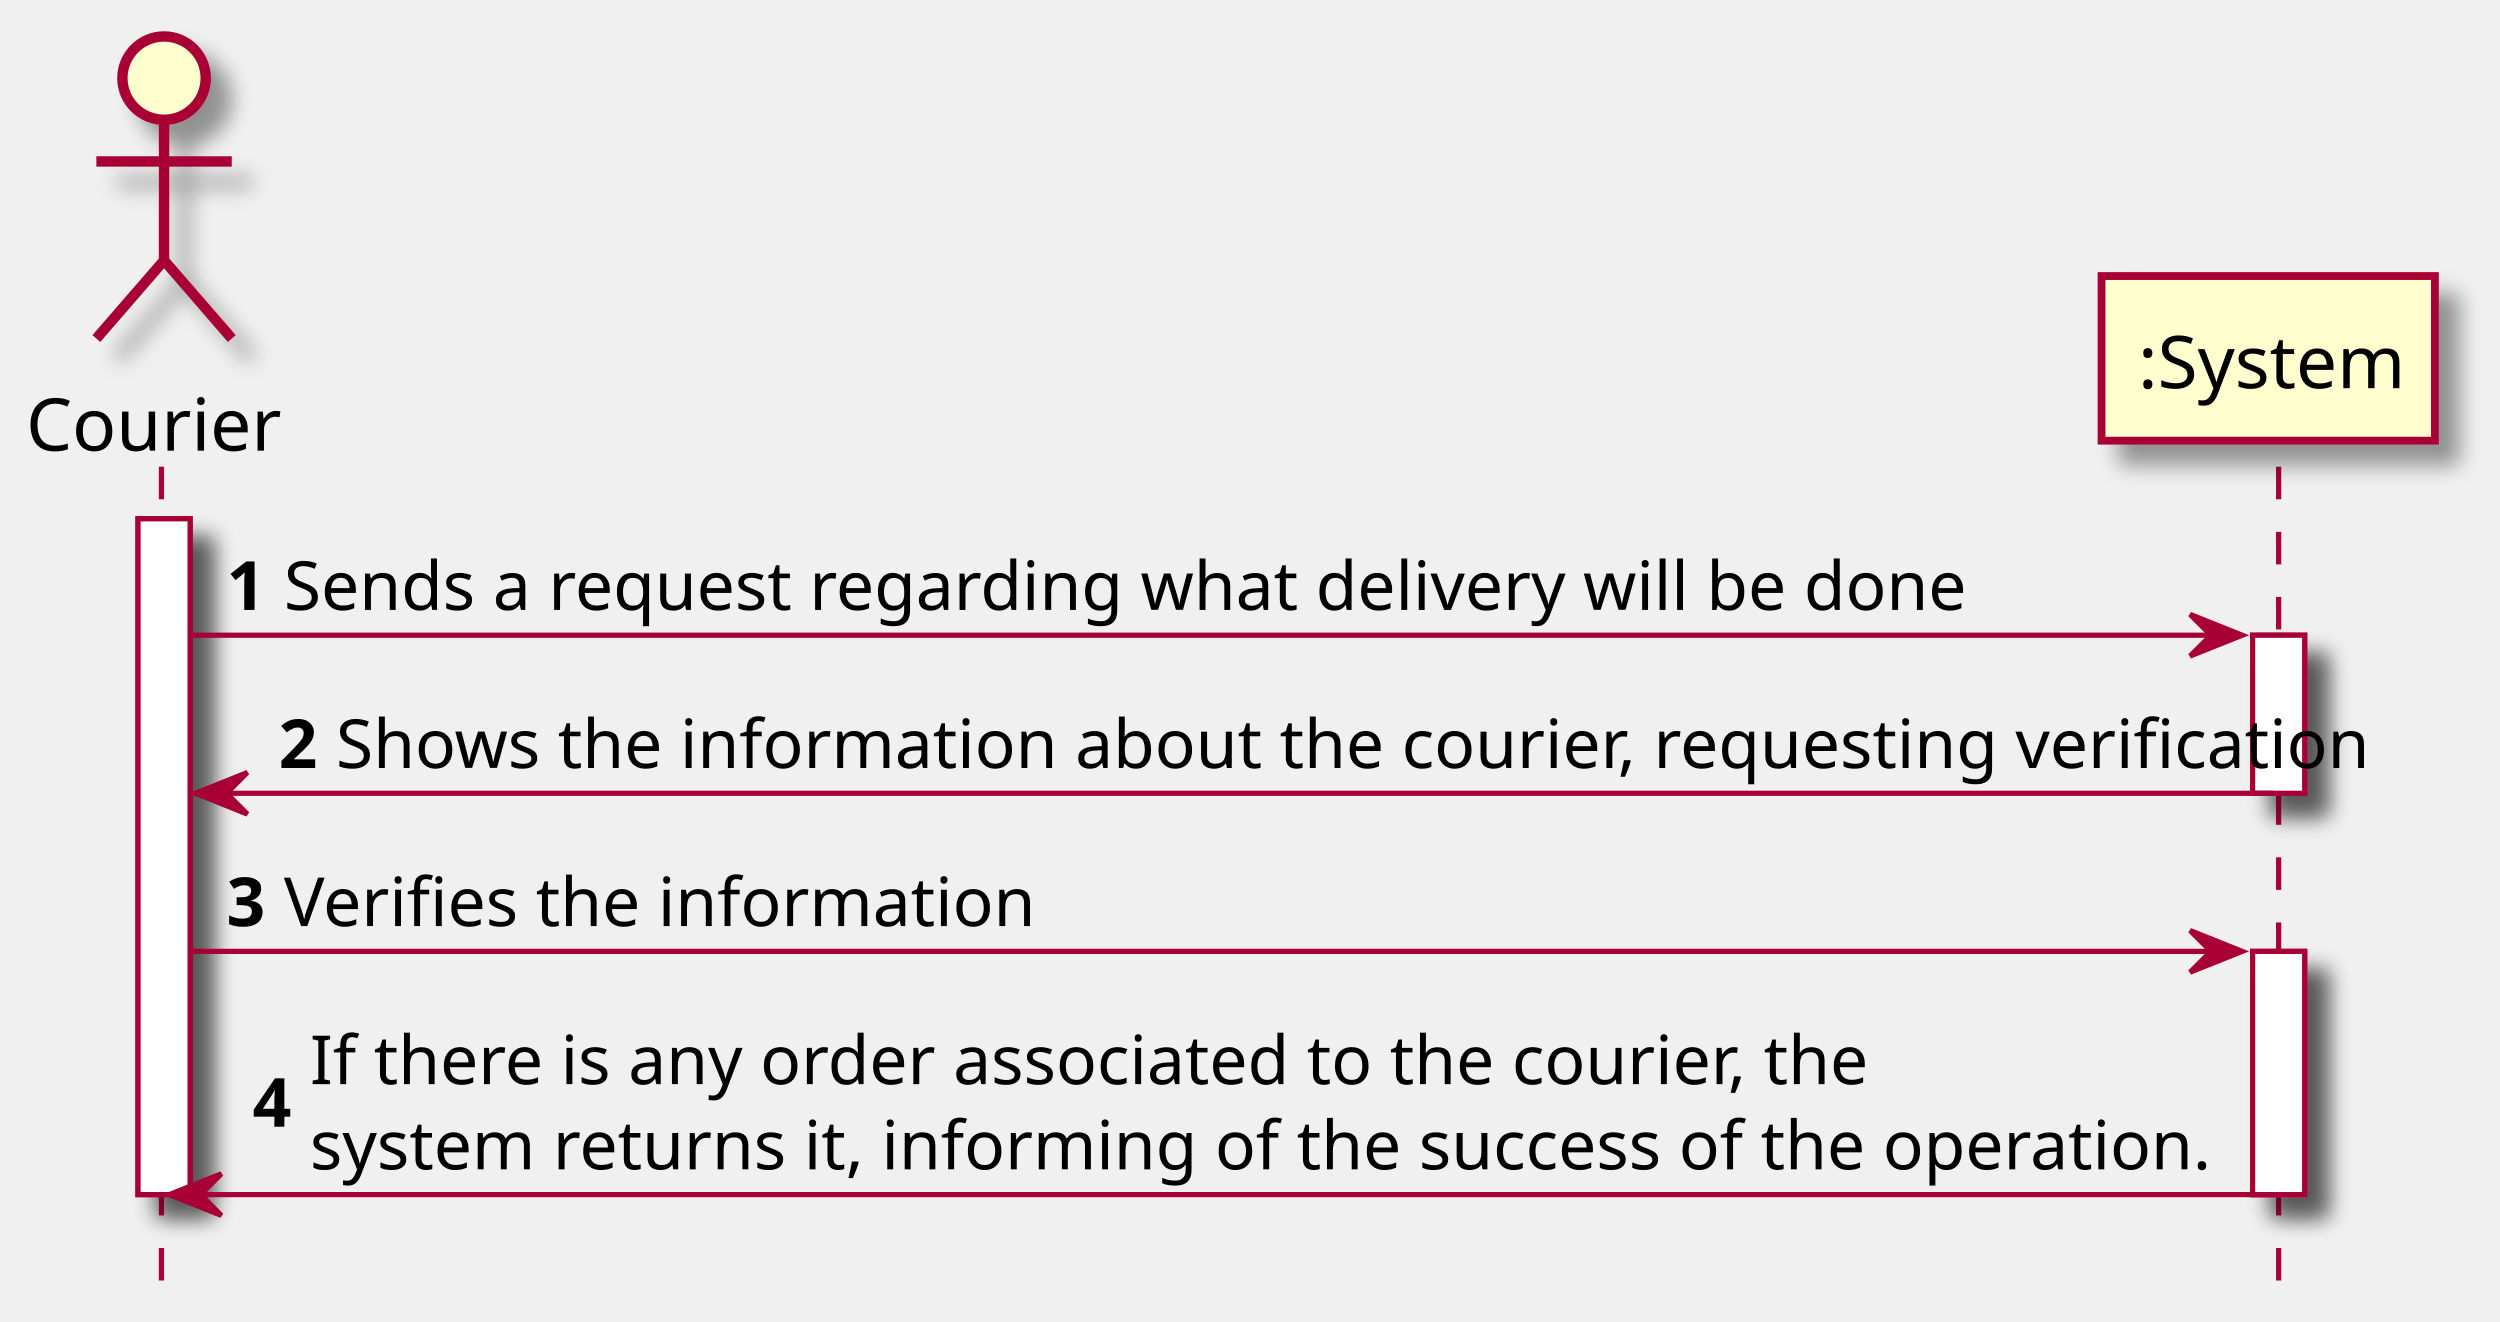
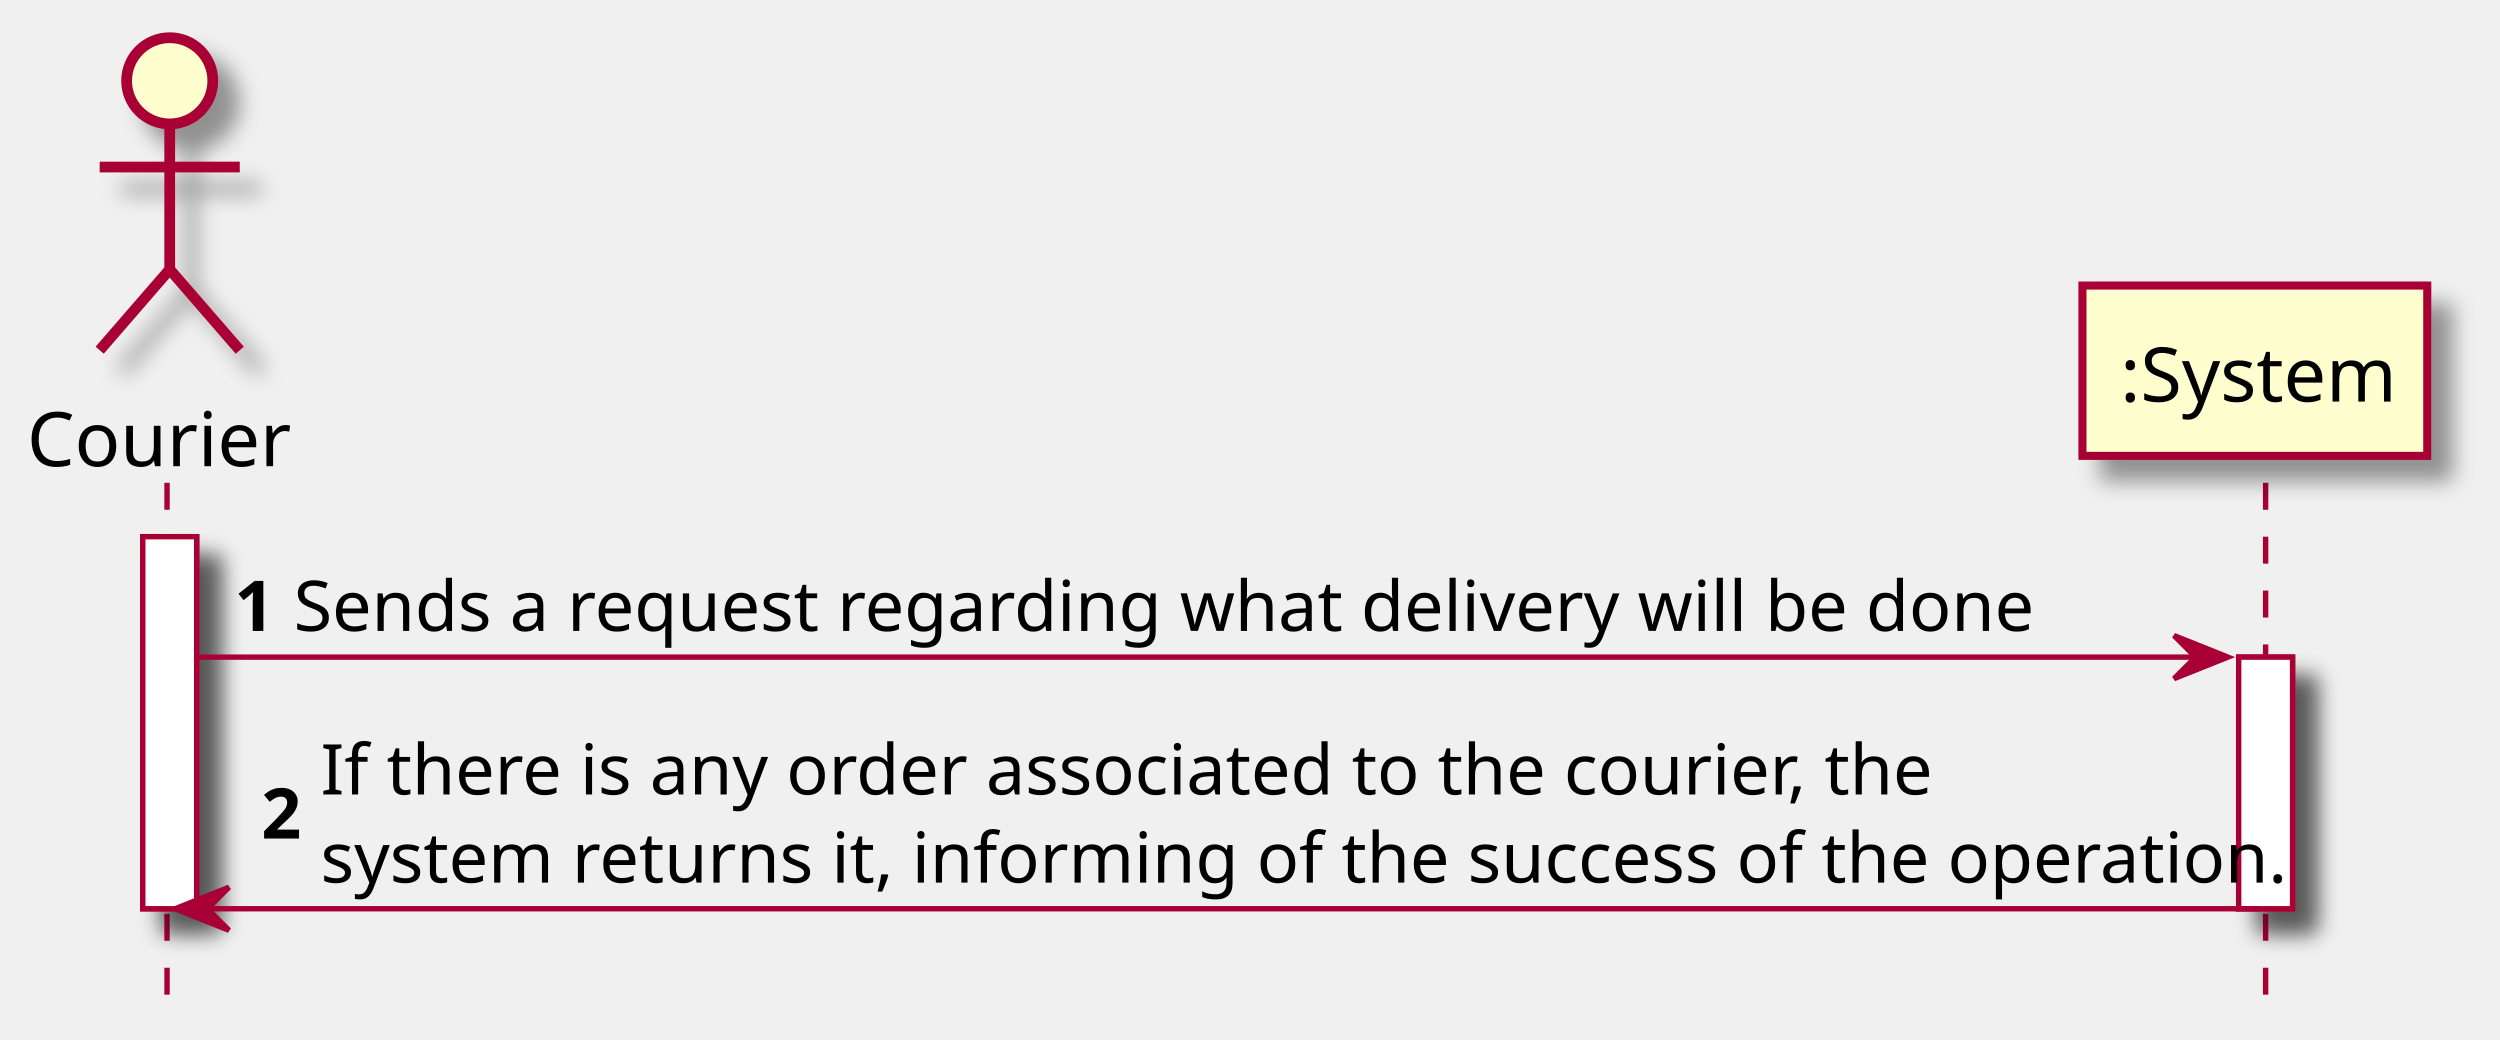
- <svg xmlns="http://www.w3.org/2000/svg" contentScriptType="application/ecmascript" contentStyleType="text/css" height="203.2px" preserveAspectRatio="none" style="width:384px;height:203px;" version="1.1" viewBox="0 0 384 203" width="384.8px" zoomAndPan="magnify">
+ <svg xmlns="http://www.w3.org/2000/svg" contentScriptType="application/ecmascript" contentStyleType="text/css" height="193px" preserveAspectRatio="none" style="width:464px;height:193px;" version="1.1" viewBox="0 0 464 193" width="464px" zoomAndPan="magnify">
  <defs>
-     <filter height="300%" id="f4yy0cacpesp7" width="300%" x="-1" y="-1">
-       <feGaussianBlur result="blurOut" stdDeviation="1.6" />
+     <filter height="300%" id="fwcu7qdydrp41" width="300%" x="-1" y="-1">
+       <feGaussianBlur result="blurOut" stdDeviation="2.0" />
      <feColorMatrix in="blurOut" result="blurOut2" type="matrix" values="0 0 0 0 0 0 0 0 0 0 0 0 0 0 0 0 0 0 .4 0" />
-       <feOffset dx="3.2" dy="3.2" in="blurOut2" result="blurOut3" />
+       <feOffset dx="4.0" dy="4.0" in="blurOut2" result="blurOut3" />
      <feBlend in="SourceGraphic" in2="blurOut3" mode="normal" />
    </filter>
  </defs>
  <g>
-     <rect fill="#FFFFFF" filter="url(#f4yy0cacpesp7)" height="103.806" style="stroke: #A80036; stroke-width: 0.8;" width="8" x="21.2" y="79.688" />
-     <rect fill="#FFFFFF" filter="url(#f4yy0cacpesp7)" height="24.281" style="stroke: #A80036; stroke-width: 0.8;" width="8" x="346" y="97.569" />
-     <rect fill="#FFFFFF" filter="url(#f4yy0cacpesp7)" height="37.362" style="stroke: #A80036; stroke-width: 0.8;" width="8" x="346" y="146.131" />
-     <line style="stroke: #A80036; stroke-width: 0.8; stroke-dasharray: 5.0,5.0;" x1="24.8" x2="24.8" y1="71.688" y2="197.894" />
-     <line style="stroke: #A80036; stroke-width: 0.8; stroke-dasharray: 5.0,5.0;" x1="350" x2="350" y1="71.688" y2="197.894" />
-     <text fill="#000000" font-family="sans-serif" font-size="11.2" lengthAdjust="spacingAndGlyphs" textLength="37.6" x="4" y="69.227">Courier</text>
-     <ellipse cx="25.2" cy="12" fill="#FEFECE" filter="url(#f4yy0cacpesp7)" rx="6.4" ry="6.4" style="stroke: #A80036; stroke-width: 1.6;" />
-     <path d="M25.2,18.4 L25.2,40 M14.8,24.8 L35.6,24.8 M25.2,40 L14.8,52 M25.2,40 L35.6,52 " fill="none" filter="url(#f4yy0cacpesp7)" style="stroke: #A80036; stroke-width: 1.6;" />
-     <rect fill="#FEFECE" filter="url(#f4yy0cacpesp7)" height="25.288" style="stroke: #A80036; stroke-width: 1.2;" width="51.2" x="322.8" y="42.4" />
-     <text fill="#000000" font-family="sans-serif" font-size="11.2" lengthAdjust="spacingAndGlyphs" textLength="40" x="328.4" y="59.627">:System</text>
-     <rect fill="#FFFFFF" filter="url(#f4yy0cacpesp7)" height="103.806" style="stroke: #A80036; stroke-width: 0.8;" width="8" x="21.2" y="79.688" />
-     <rect fill="#FFFFFF" filter="url(#f4yy0cacpesp7)" height="24.281" style="stroke: #A80036; stroke-width: 0.8;" width="8" x="346" y="97.569" />
-     <rect fill="#FFFFFF" filter="url(#f4yy0cacpesp7)" height="37.362" style="stroke: #A80036; stroke-width: 0.8;" width="8" x="346" y="146.131" />
-     <polygon fill="#A80036" points="336.4,94.369,344.4,97.569,336.4,100.769,339.6,97.569" style="stroke: #A80036; stroke-width: 0.8;" />
-     <line style="stroke: #A80036; stroke-width: 0.8;" x1="29.2" x2="341.2" y1="97.569" y2="97.569" />
-     <text fill="#000000" font-family="sans-serif" font-size="10.4" font-weight="bold" lengthAdjust="spacingAndGlyphs" textLength="5.6" x="34.8" y="93.684">1</text>
-     <text fill="#000000" font-family="sans-serif" font-size="10.4" lengthAdjust="spacingAndGlyphs" textLength="241.6" x="43.6" y="93.684">Sends a request regarding what delivery will be done</text>
-     <polygon fill="#A80036" points="38,118.65,30,121.85,38,125.05,34.8,121.85" style="stroke: #A80036; stroke-width: 0.8;" />
-     <line style="stroke: #A80036; stroke-width: 0.8;" x1="33.2" x2="349.2" y1="121.85" y2="121.85" />
-     <text fill="#000000" font-family="sans-serif" font-size="10.4" font-weight="bold" lengthAdjust="spacingAndGlyphs" textLength="5.6" x="42.8" y="117.965">2</text>
-     <text fill="#000000" font-family="sans-serif" font-size="10.4" lengthAdjust="spacingAndGlyphs" textLength="288.8" x="51.6" y="117.965">Shows the information about the courier, requesting verification</text>
-     <polygon fill="#A80036" points="336.4,142.931,344.4,146.131,336.4,149.331,339.6,146.131" style="stroke: #A80036; stroke-width: 0.8;" />
-     <line style="stroke: #A80036; stroke-width: 0.8;" x1="29.2" x2="341.2" y1="146.131" y2="146.131" />
-     <text fill="#000000" font-family="sans-serif" font-size="10.4" font-weight="bold" lengthAdjust="spacingAndGlyphs" textLength="5.6" x="34.8" y="142.246">3</text>
-     <text fill="#000000" font-family="sans-serif" font-size="10.4" lengthAdjust="spacingAndGlyphs" textLength="105.6" x="43.6" y="142.246">Verifies the information</text>
-     <polygon fill="#A80036" points="34,180.294,26,183.494,34,186.694,30.8,183.494" style="stroke: #A80036; stroke-width: 0.8;" />
-     <line style="stroke: #A80036; stroke-width: 0.8;" x1="29.2" x2="349.2" y1="183.494" y2="183.494" />
-     <text fill="#000000" font-family="sans-serif" font-size="10.4" font-weight="bold" lengthAdjust="spacingAndGlyphs" textLength="5.6" x="38.8" y="173.068">4</text>
-     <text fill="#000000" font-family="sans-serif" font-size="10.4" lengthAdjust="spacingAndGlyphs" textLength="227.2" x="47.6" y="166.527">If there is any order associated to the courier, the</text>
-     <text fill="#000000" font-family="sans-serif" font-size="10.4" lengthAdjust="spacingAndGlyphs" textLength="275.2" x="47.6" y="179.609">system returns it, informing of the success of the operation.</text>
+     <rect fill="#FFFFFF" filter="url(#fwcu7qdydrp41)" height="69.055" style="stroke:#A80036;stroke-width:1.0;" width="10" x="26.5" y="99.609" />
+     <rect fill="#FFFFFF" filter="url(#fwcu7qdydrp41)" height="46.703" style="stroke:#A80036;stroke-width:1.0;" width="10" x="415.5" y="121.961" />
+     <line style="stroke:#A80036;stroke-width:1.0;stroke-dasharray:5.0,5.0;" x1="31" x2="31" y1="89.609" y2="186.664" />
+     <line style="stroke:#A80036;stroke-width:1.0;stroke-dasharray:5.0,5.0;" x1="420.5" x2="420.5" y1="89.609" y2="186.664" />
+     <text fill="#000000" font-family="sans-serif" font-size="14" lengthAdjust="spacingAndGlyphs" textLength="47" x="5" y="86.533">Courier</text>
+     <ellipse cx="31.5" cy="15" fill="#FEFECE" filter="url(#fwcu7qdydrp41)" rx="8" ry="8" style="stroke:#A80036;stroke-width:2.0;" />
+     <path d="M31.5,23 L31.5,50 M18.5,31 L44.5,31 M31.5,50 L18.5,65 M31.5,50 L44.5,65 " fill="none" filter="url(#fwcu7qdydrp41)" style="stroke:#A80036;stroke-width:2.0;" />
+     <rect fill="#FEFECE" filter="url(#fwcu7qdydrp41)" height="31.609" style="stroke:#A80036;stroke-width:1.5;" width="64" x="386.5" y="53" />
+     <text fill="#000000" font-family="sans-serif" font-size="14" lengthAdjust="spacingAndGlyphs" textLength="50" x="393.5" y="74.533">:System</text>
+     <rect fill="#FFFFFF" filter="url(#fwcu7qdydrp41)" height="69.055" style="stroke:#A80036;stroke-width:1.0;" width="10" x="26.5" y="99.609" />
+     <rect fill="#FFFFFF" filter="url(#fwcu7qdydrp41)" height="46.703" style="stroke:#A80036;stroke-width:1.0;" width="10" x="415.5" y="121.961" />
+     <polygon fill="#A80036" points="403.5,117.961,413.5,121.961,403.5,125.961,407.5,121.961" style="stroke:#A80036;stroke-width:1.0;" />
+     <line style="stroke:#A80036;stroke-width:1.0;" x1="36.5" x2="409.5" y1="121.961" y2="121.961" />
+     <text fill="#000000" font-family="sans-serif" font-size="13" font-weight="bold" lengthAdjust="spacingAndGlyphs" textLength="7" x="43.5" y="117.105">1</text>
+     <text fill="#000000" font-family="sans-serif" font-size="13" lengthAdjust="spacingAndGlyphs" textLength="302" x="54.5" y="117.105">Sends a request regarding what delivery will be done</text>
+     <polygon fill="#A80036" points="42.5,164.664,32.5,168.664,42.5,172.664,38.5,168.664" style="stroke:#A80036;stroke-width:1.0;" />
+     <line style="stroke:#A80036;stroke-width:1.0;" x1="36.5" x2="419.5" y1="168.664" y2="168.664" />
+     <text fill="#000000" font-family="sans-serif" font-size="13" font-weight="bold" lengthAdjust="spacingAndGlyphs" textLength="7" x="48.5" y="155.632">2</text>
+     <text fill="#000000" font-family="sans-serif" font-size="13" lengthAdjust="spacingAndGlyphs" textLength="284" x="59.5" y="147.456">If there is any order associated to the courier, the</text>
+     <text fill="#000000" font-family="sans-serif" font-size="13" lengthAdjust="spacingAndGlyphs" textLength="344" x="59.5" y="163.808">system returns it, informing of the success of the operation.</text>
  </g>
</svg>
